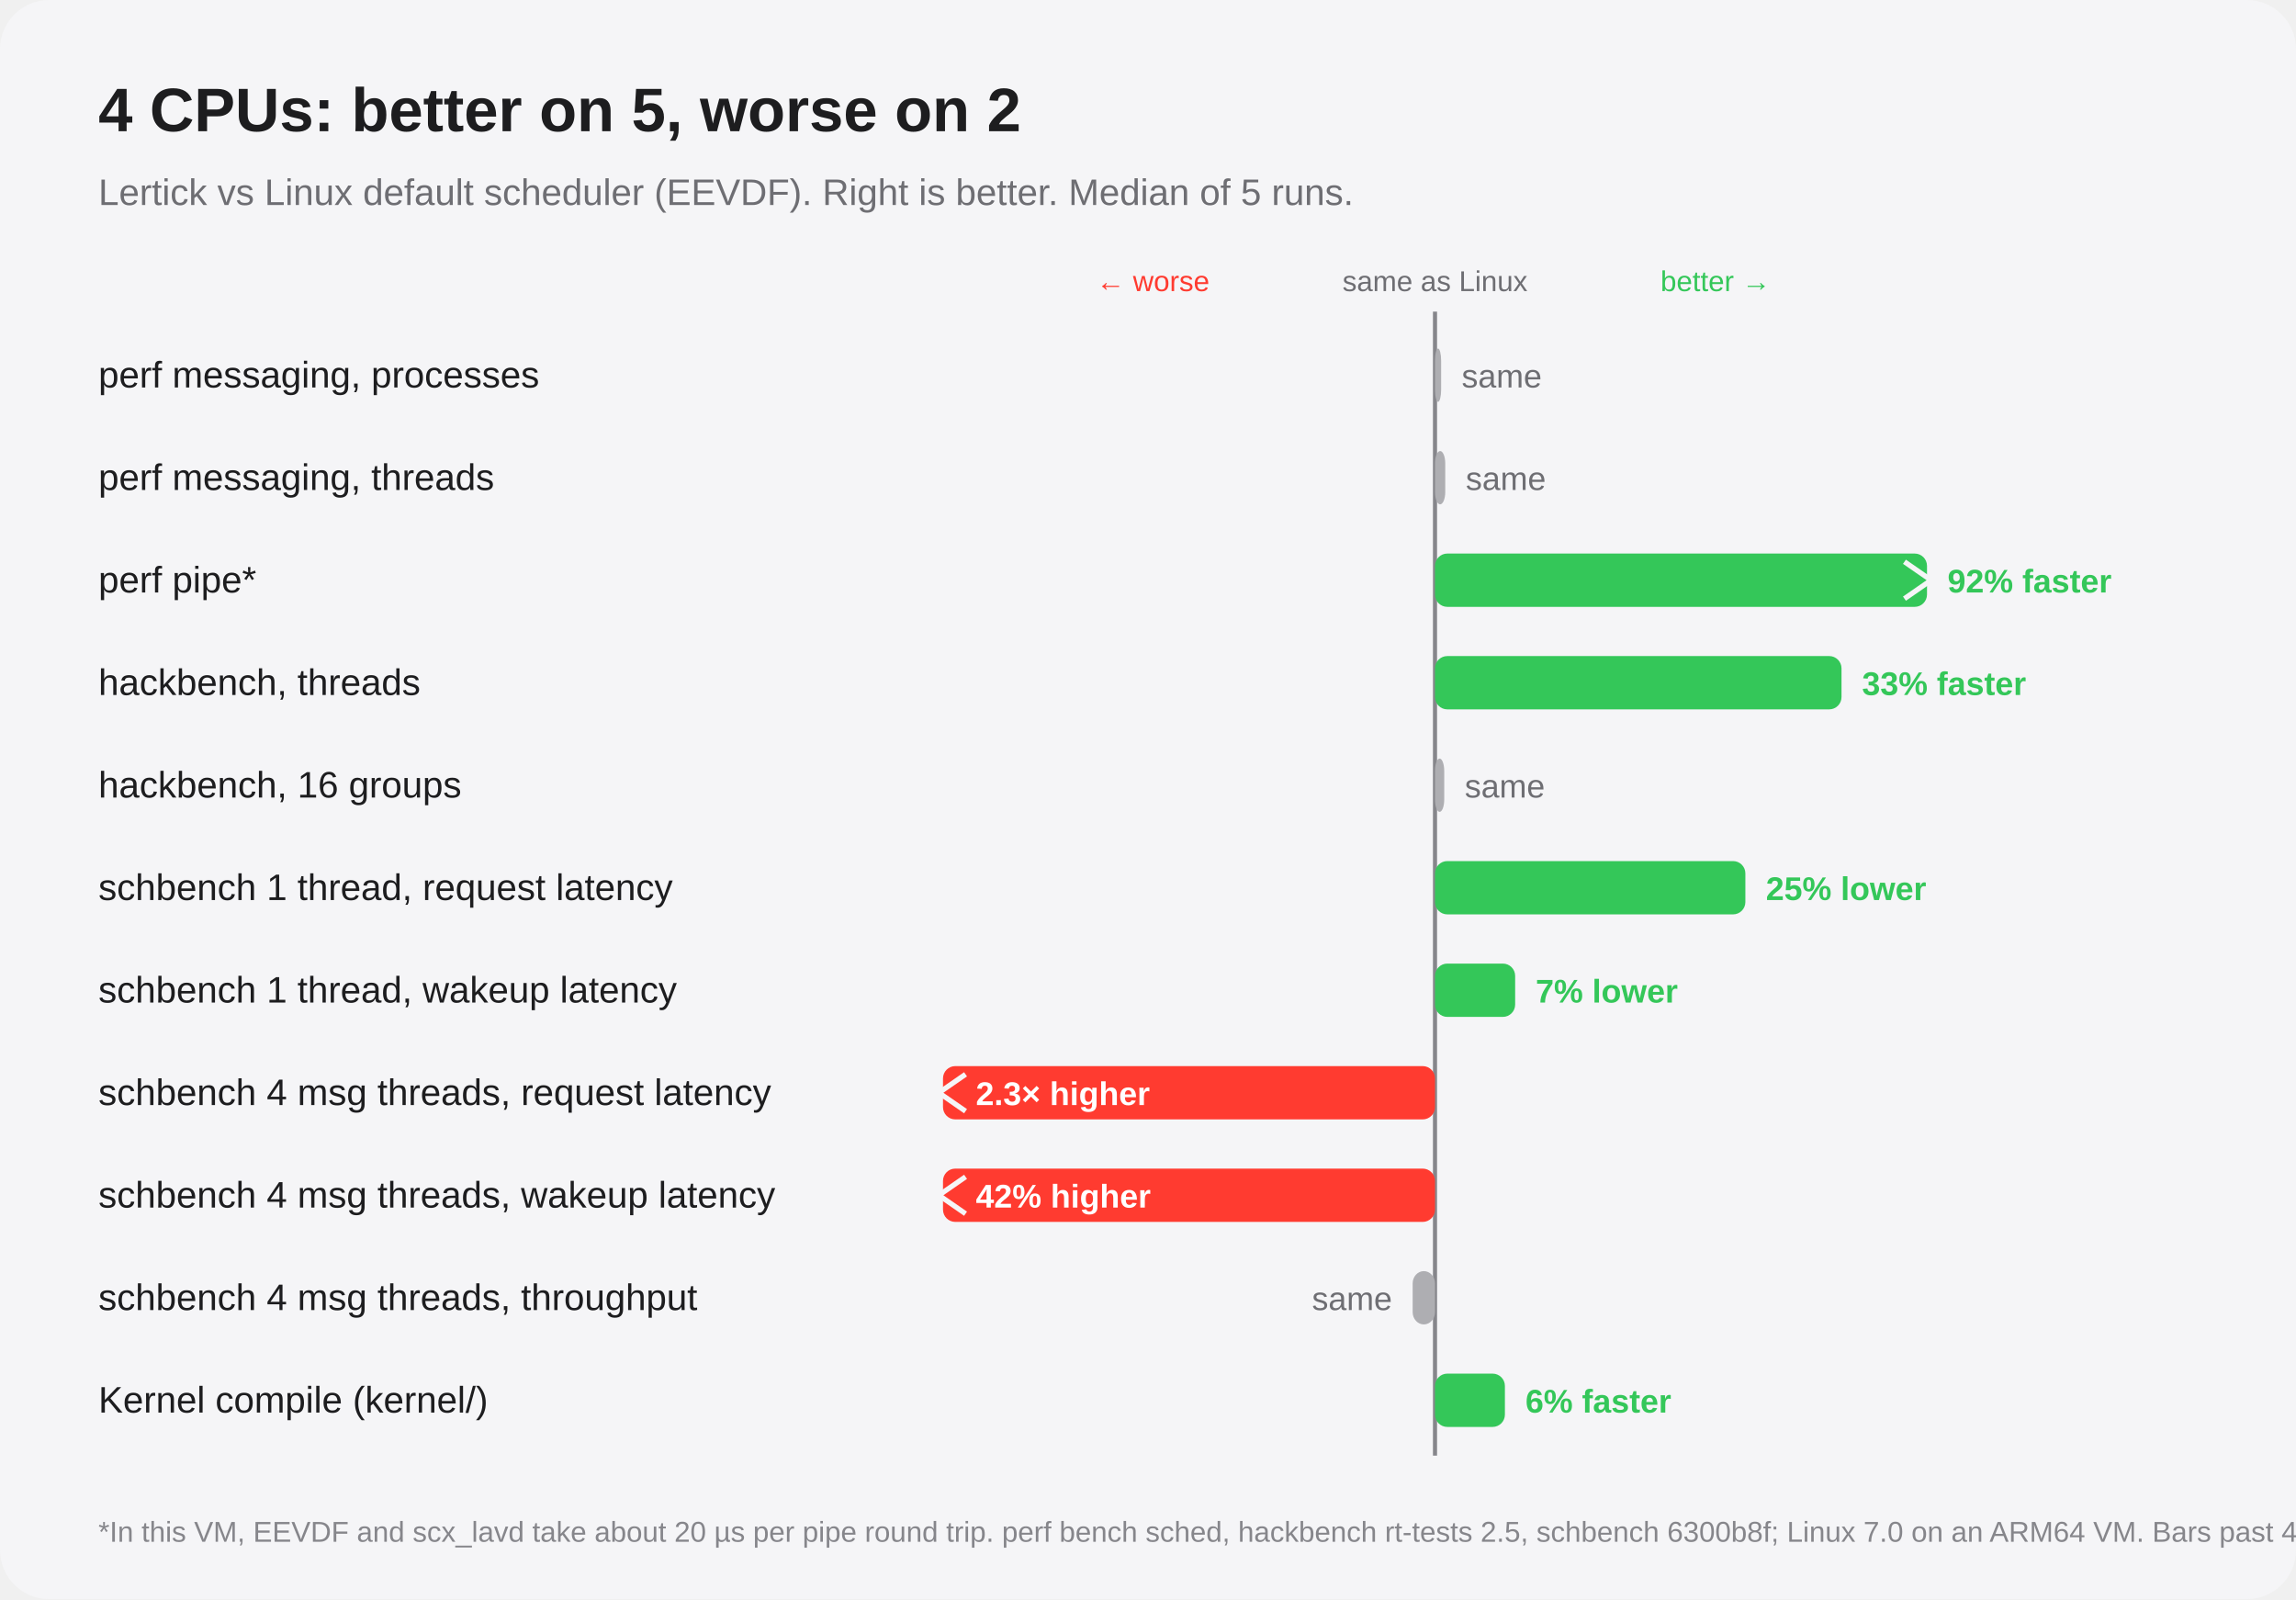
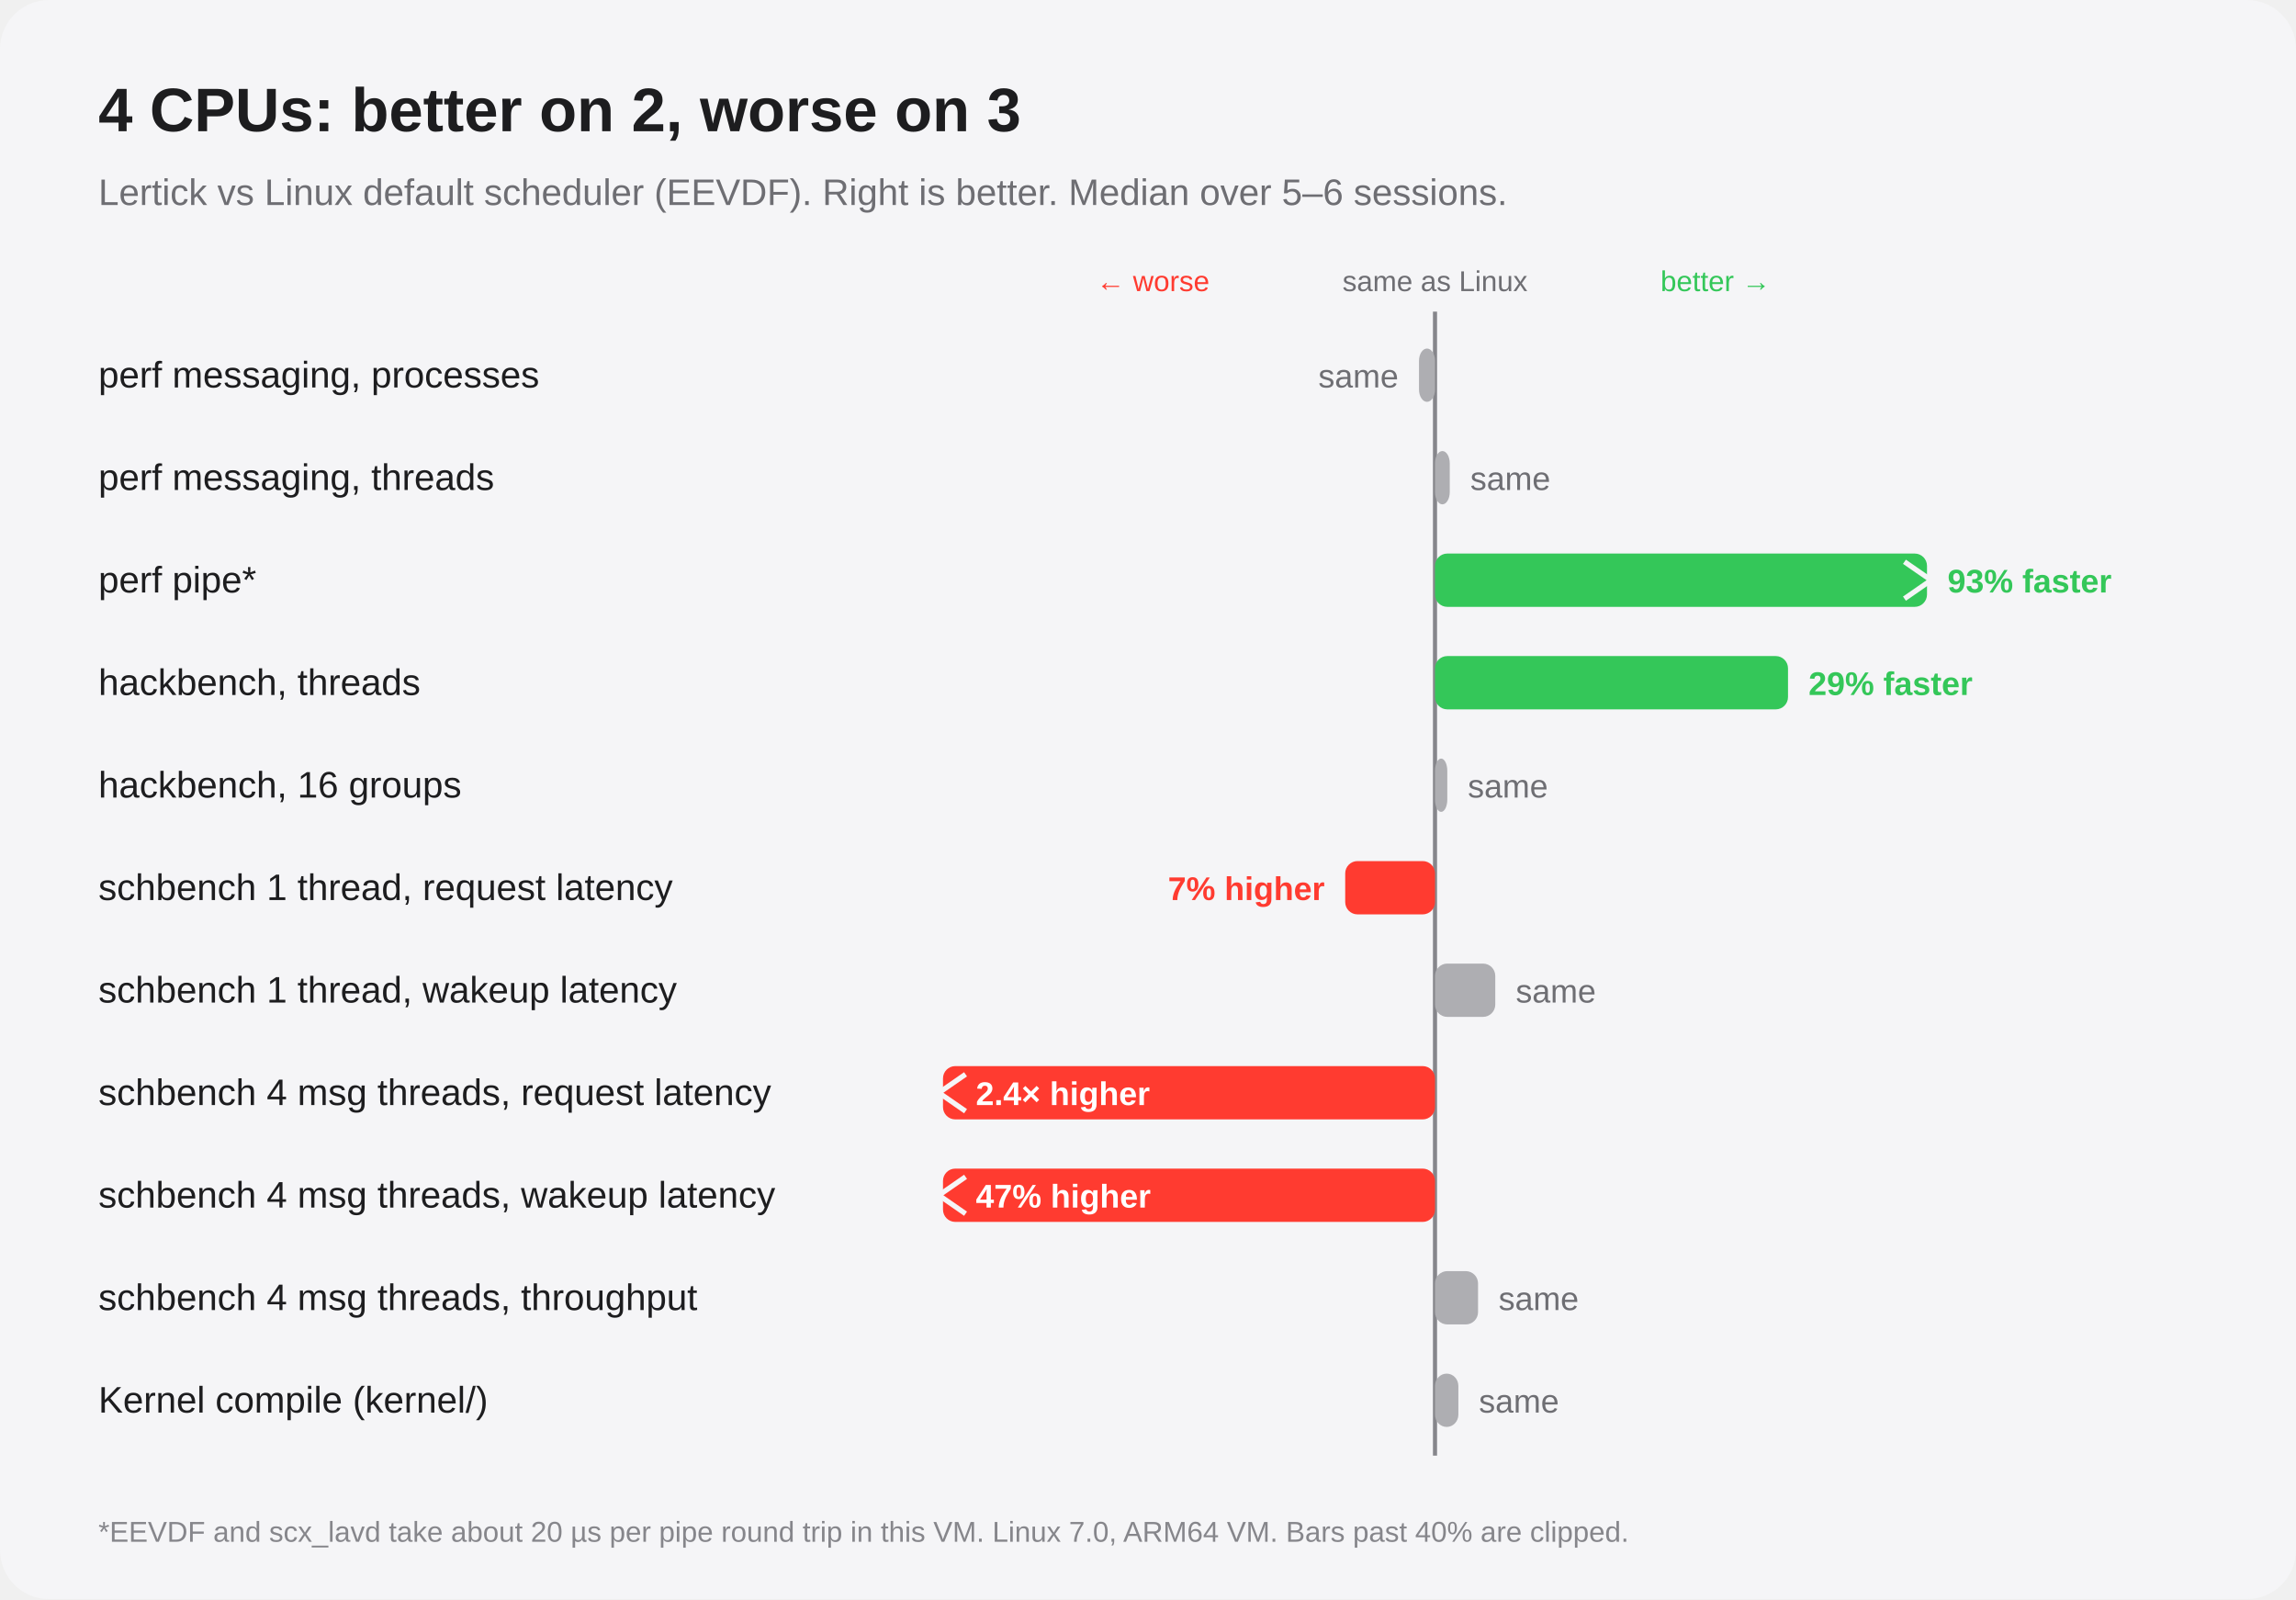
<svg xmlns="http://www.w3.org/2000/svg" width="1120" height="780" viewBox="0 0 1120 780" role="img" aria-labelledby="t d">
  <rect width="1120" height="780" rx="24" fill="#f5f5f7" />
-   <text x="48" y="64" font-family="-apple-system,BlinkMacSystemFont,SF Pro Display,Segoe UI,Arial,sans-serif" font-size="30" font-weight="700" fill="#1d1d1f">4 CPUs: better on 5, worse on 2</text>
-   <text x="48" y="100" font-family="-apple-system,BlinkMacSystemFont,SF Pro Display,Segoe UI,Arial,sans-serif" font-size="18" fill="#6e6e73">Lertick vs Linux default scheduler (EEVDF). Right is better. Median of 5 runs.</text>
+   <text x="48" y="64" font-family="-apple-system,BlinkMacSystemFont,SF Pro Display,Segoe UI,Arial,sans-serif" font-size="30" font-weight="700" fill="#1d1d1f">4 CPUs: better on 2, worse on 3</text>
+   <text x="48" y="100" font-family="-apple-system,BlinkMacSystemFont,SF Pro Display,Segoe UI,Arial,sans-serif" font-size="18" fill="#6e6e73">Lertick vs Linux default scheduler (EEVDF). Right is better. Median over 5–6 sessions.</text>
  <line x1="700" y1="152" x2="700" y2="710" stroke="#86868b" stroke-width="2" />
  <text x="700" y="142" text-anchor="middle" font-family="-apple-system,BlinkMacSystemFont,SF Pro Display,Segoe UI,Arial,sans-serif" font-size="14" fill="#6e6e73">same as Linux</text>
  <text x="590" y="142" text-anchor="end" font-family="-apple-system,BlinkMacSystemFont,SF Pro Display,Segoe UI,Arial,sans-serif" font-size="14" fill="#ff3b30">← worse</text>
  <text x="810" y="142" font-family="-apple-system,BlinkMacSystemFont,SF Pro Display,Segoe UI,Arial,sans-serif" font-size="14" fill="#34c759">better →</text>
  <text x="48" y="189" font-family="-apple-system,BlinkMacSystemFont,SF Pro Display,Segoe UI,Arial,sans-serif" font-size="18" fill="#1d1d1f">perf messaging, processes</text>
-   <rect x="700.0" y="170" width="3.0" height="26" rx="6" fill="#aeaeb2" />
-   <text x="713.0" y="189" font-family="-apple-system,BlinkMacSystemFont,SF Pro Display,Segoe UI,Arial,sans-serif" font-size="16" font-weight="400" fill="#6e6e73">same</text>
+   <rect x="692.2" y="170" width="7.8" height="26" rx="6" fill="#aeaeb2" />
+   <text x="682.2" y="189" text-anchor="end" font-family="-apple-system,BlinkMacSystemFont,SF Pro Display,Segoe UI,Arial,sans-serif" font-size="16" font-weight="400" fill="#6e6e73">same</text>
  <text x="48" y="239" font-family="-apple-system,BlinkMacSystemFont,SF Pro Display,Segoe UI,Arial,sans-serif" font-size="18" fill="#1d1d1f">perf messaging, threads</text>
-   <rect x="700.0" y="220" width="5.0" height="26" rx="6" fill="#aeaeb2" />
-   <text x="715.0" y="239" font-family="-apple-system,BlinkMacSystemFont,SF Pro Display,Segoe UI,Arial,sans-serif" font-size="16" font-weight="400" fill="#6e6e73">same</text>
+   <rect x="700.0" y="220" width="7.2" height="26" rx="6" fill="#aeaeb2" />
+   <text x="717.2" y="239" font-family="-apple-system,BlinkMacSystemFont,SF Pro Display,Segoe UI,Arial,sans-serif" font-size="16" font-weight="400" fill="#6e6e73">same</text>
  <text x="48" y="289" font-family="-apple-system,BlinkMacSystemFont,SF Pro Display,Segoe UI,Arial,sans-serif" font-size="18" fill="#1d1d1f">perf pipe*</text>
  <rect x="700.0" y="270" width="240.0" height="26" rx="6" fill="#34c759" />
  <path d="M929.0 274 L942.0 283.0 L929.0 292" fill="none" stroke="#f5f5f7" stroke-width="2.5" />
-   <text x="950.0" y="289" font-family="-apple-system,BlinkMacSystemFont,SF Pro Display,Segoe UI,Arial,sans-serif" font-size="16" font-weight="700" fill="#34c759">92% faster</text>
+   <text x="950.0" y="289" font-family="-apple-system,BlinkMacSystemFont,SF Pro Display,Segoe UI,Arial,sans-serif" font-size="16" font-weight="700" fill="#34c759">93% faster</text>
  <text x="48" y="339" font-family="-apple-system,BlinkMacSystemFont,SF Pro Display,Segoe UI,Arial,sans-serif" font-size="18" fill="#1d1d1f">hackbench, threads</text>
-   <rect x="700.0" y="320" width="198.3" height="26" rx="6" fill="#34c759" />
-   <text x="908.3" y="339" font-family="-apple-system,BlinkMacSystemFont,SF Pro Display,Segoe UI,Arial,sans-serif" font-size="16" font-weight="700" fill="#34c759">33% faster</text>
+   <rect x="700.0" y="320" width="172.2" height="26" rx="6" fill="#34c759" />
+   <text x="882.2" y="339" font-family="-apple-system,BlinkMacSystemFont,SF Pro Display,Segoe UI,Arial,sans-serif" font-size="16" font-weight="700" fill="#34c759">29% faster</text>
  <text x="48" y="389" font-family="-apple-system,BlinkMacSystemFont,SF Pro Display,Segoe UI,Arial,sans-serif" font-size="18" fill="#1d1d1f">hackbench, 16 groups</text>
-   <rect x="700.0" y="370" width="4.5" height="26" rx="6" fill="#aeaeb2" />
-   <text x="714.5" y="389" font-family="-apple-system,BlinkMacSystemFont,SF Pro Display,Segoe UI,Arial,sans-serif" font-size="16" font-weight="400" fill="#6e6e73">same</text>
+   <rect x="700.0" y="370" width="6.0" height="26" rx="6" fill="#aeaeb2" />
+   <text x="716.0" y="389" font-family="-apple-system,BlinkMacSystemFont,SF Pro Display,Segoe UI,Arial,sans-serif" font-size="16" font-weight="400" fill="#6e6e73">same</text>
  <text x="48" y="439" font-family="-apple-system,BlinkMacSystemFont,SF Pro Display,Segoe UI,Arial,sans-serif" font-size="18" fill="#1d1d1f">schbench 1 thread, request latency</text>
-   <rect x="700.0" y="420" width="151.4" height="26" rx="6" fill="#34c759" />
-   <text x="861.4" y="439" font-family="-apple-system,BlinkMacSystemFont,SF Pro Display,Segoe UI,Arial,sans-serif" font-size="16" font-weight="700" fill="#34c759">25% lower</text>
+   <rect x="656.2" y="420" width="43.8" height="26" rx="6" fill="#ff3b30" />
+   <text x="646.2" y="439" text-anchor="end" font-family="-apple-system,BlinkMacSystemFont,SF Pro Display,Segoe UI,Arial,sans-serif" font-size="16" font-weight="700" fill="#ff3b30">7% higher</text>
  <text x="48" y="489" font-family="-apple-system,BlinkMacSystemFont,SF Pro Display,Segoe UI,Arial,sans-serif" font-size="18" fill="#1d1d1f">schbench 1 thread, wakeup latency</text>
-   <rect x="700.0" y="470" width="39.1" height="26" rx="6" fill="#34c759" />
-   <text x="749.1" y="489" font-family="-apple-system,BlinkMacSystemFont,SF Pro Display,Segoe UI,Arial,sans-serif" font-size="16" font-weight="700" fill="#34c759">7% lower</text>
+   <rect x="700.0" y="470" width="29.4" height="26" rx="6" fill="#aeaeb2" />
+   <text x="739.4" y="489" font-family="-apple-system,BlinkMacSystemFont,SF Pro Display,Segoe UI,Arial,sans-serif" font-size="16" font-weight="400" fill="#6e6e73">same</text>
  <text x="48" y="539" font-family="-apple-system,BlinkMacSystemFont,SF Pro Display,Segoe UI,Arial,sans-serif" font-size="18" fill="#1d1d1f">schbench 4 msg threads, request latency</text>
  <rect x="460.0" y="520" width="240.0" height="26" rx="6" fill="#ff3b30" />
  <path d="M471.0 524 L458.0 533.0 L471.0 542" fill="none" stroke="#f5f5f7" stroke-width="2.5" />
-   <text x="476.0" y="539" font-family="-apple-system,BlinkMacSystemFont,SF Pro Display,Segoe UI,Arial,sans-serif" font-size="16" font-weight="700" fill="#ffffff">2.3× higher</text>
+   <text x="476.0" y="539" font-family="-apple-system,BlinkMacSystemFont,SF Pro Display,Segoe UI,Arial,sans-serif" font-size="16" font-weight="700" fill="#ffffff">2.4× higher</text>
  <text x="48" y="589" font-family="-apple-system,BlinkMacSystemFont,SF Pro Display,Segoe UI,Arial,sans-serif" font-size="18" fill="#1d1d1f">schbench 4 msg threads, wakeup latency</text>
  <rect x="460.0" y="570" width="240.0" height="26" rx="6" fill="#ff3b30" />
  <path d="M471.0 574 L458.0 583.0 L471.0 592" fill="none" stroke="#f5f5f7" stroke-width="2.5" />
-   <text x="476.0" y="589" font-family="-apple-system,BlinkMacSystemFont,SF Pro Display,Segoe UI,Arial,sans-serif" font-size="16" font-weight="700" fill="#ffffff">42% higher</text>
+   <text x="476.0" y="589" font-family="-apple-system,BlinkMacSystemFont,SF Pro Display,Segoe UI,Arial,sans-serif" font-size="16" font-weight="700" fill="#ffffff">47% higher</text>
  <text x="48" y="639" font-family="-apple-system,BlinkMacSystemFont,SF Pro Display,Segoe UI,Arial,sans-serif" font-size="18" fill="#1d1d1f">schbench 4 msg threads, throughput</text>
-   <rect x="689.1" y="620" width="10.9" height="26" rx="6" fill="#aeaeb2" />
-   <text x="679.1" y="639" text-anchor="end" font-family="-apple-system,BlinkMacSystemFont,SF Pro Display,Segoe UI,Arial,sans-serif" font-size="16" font-weight="400" fill="#6e6e73">same</text>
+   <rect x="700.0" y="620" width="21.0" height="26" rx="6" fill="#aeaeb2" />
+   <text x="731.0" y="639" font-family="-apple-system,BlinkMacSystemFont,SF Pro Display,Segoe UI,Arial,sans-serif" font-size="16" font-weight="400" fill="#6e6e73">same</text>
  <text x="48" y="689" font-family="-apple-system,BlinkMacSystemFont,SF Pro Display,Segoe UI,Arial,sans-serif" font-size="18" fill="#1d1d1f">Kernel compile (kernel/)</text>
-   <rect x="700.0" y="670" width="34.1" height="26" rx="6" fill="#34c759" />
-   <text x="744.1" y="689" font-family="-apple-system,BlinkMacSystemFont,SF Pro Display,Segoe UI,Arial,sans-serif" font-size="16" font-weight="700" fill="#34c759">6% faster</text>
-   <text x="48" y="752" font-family="-apple-system,BlinkMacSystemFont,SF Pro Display,Segoe UI,Arial,sans-serif" font-size="14" fill="#86868b">*In this VM, EEVDF and scx_lavd take about 20 µs per pipe round trip. perf bench sched, hackbench rt-tests 2.5, schbench 6300b8f; Linux 7.0 on an ARM64 VM. Bars past 40% are clipped.</text>
+   <rect x="700.0" y="670" width="11.4" height="26" rx="6" fill="#aeaeb2" />
+   <text x="721.4" y="689" font-family="-apple-system,BlinkMacSystemFont,SF Pro Display,Segoe UI,Arial,sans-serif" font-size="16" font-weight="400" fill="#6e6e73">same</text>
+   <text x="48" y="752" font-family="-apple-system,BlinkMacSystemFont,SF Pro Display,Segoe UI,Arial,sans-serif" font-size="14" fill="#86868b">*EEVDF and scx_lavd take about 20 µs per pipe round trip in this VM. Linux 7.0, ARM64 VM. Bars past 40% are clipped.</text>
</svg>
